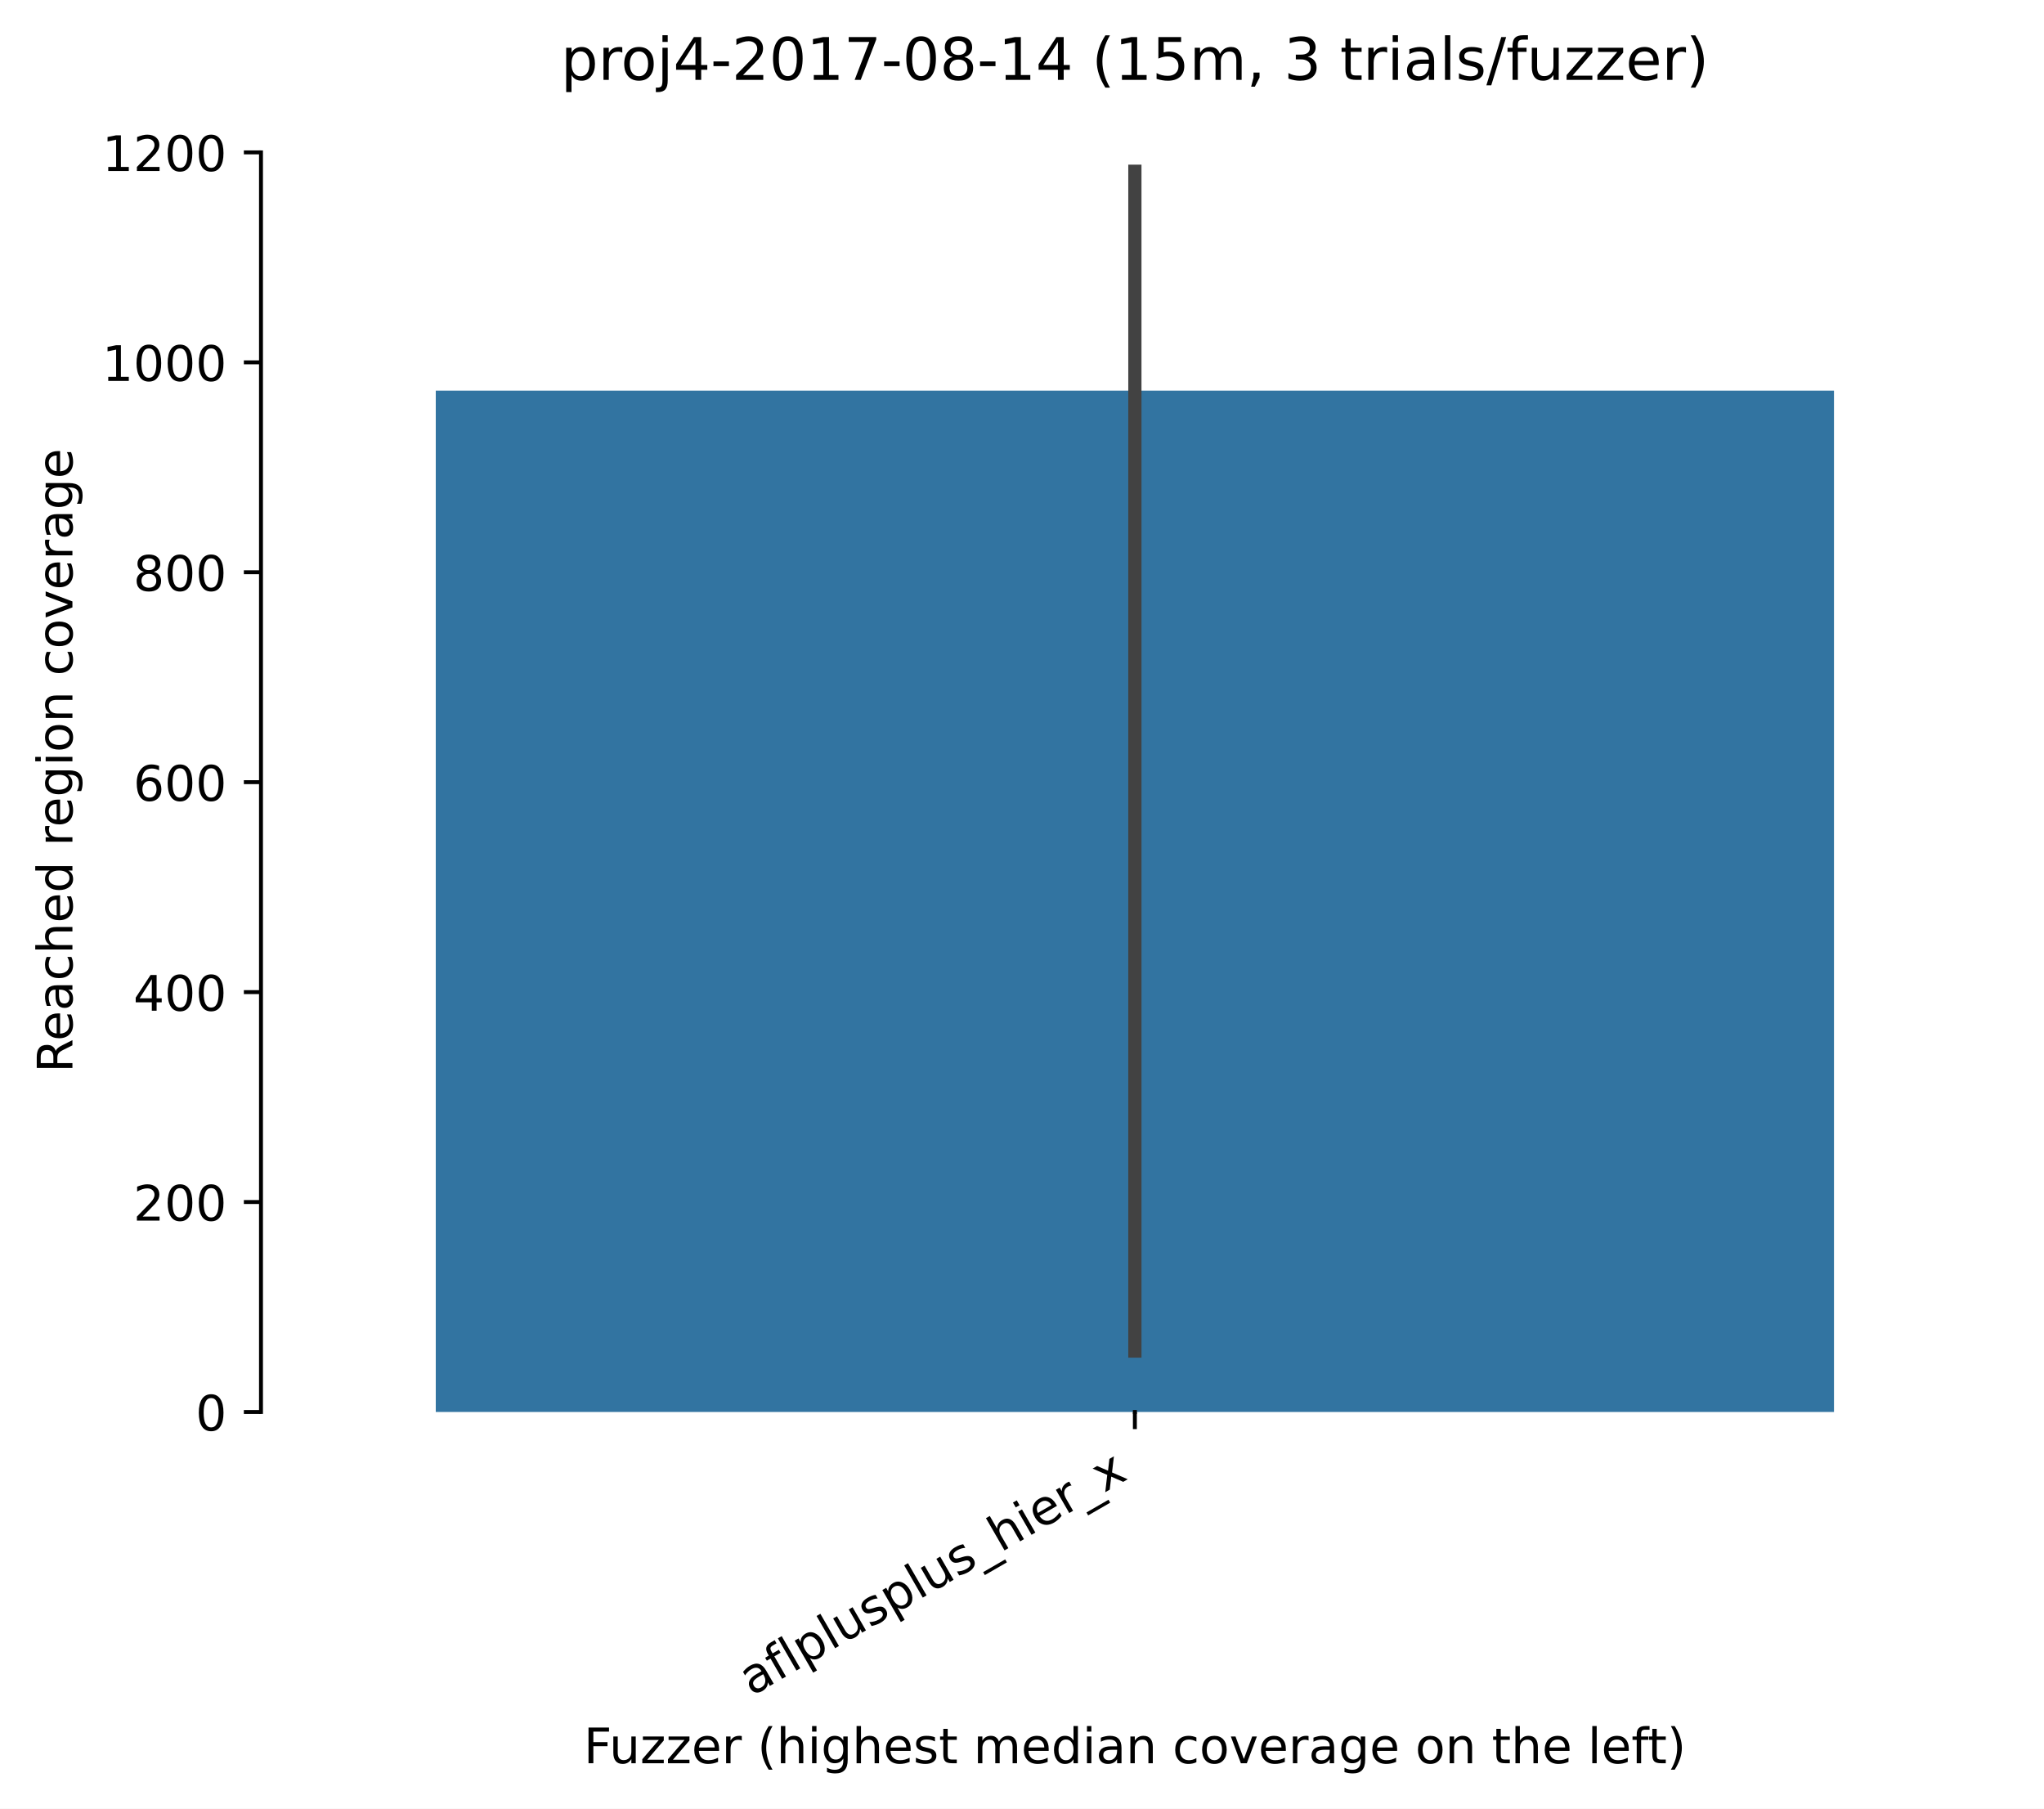
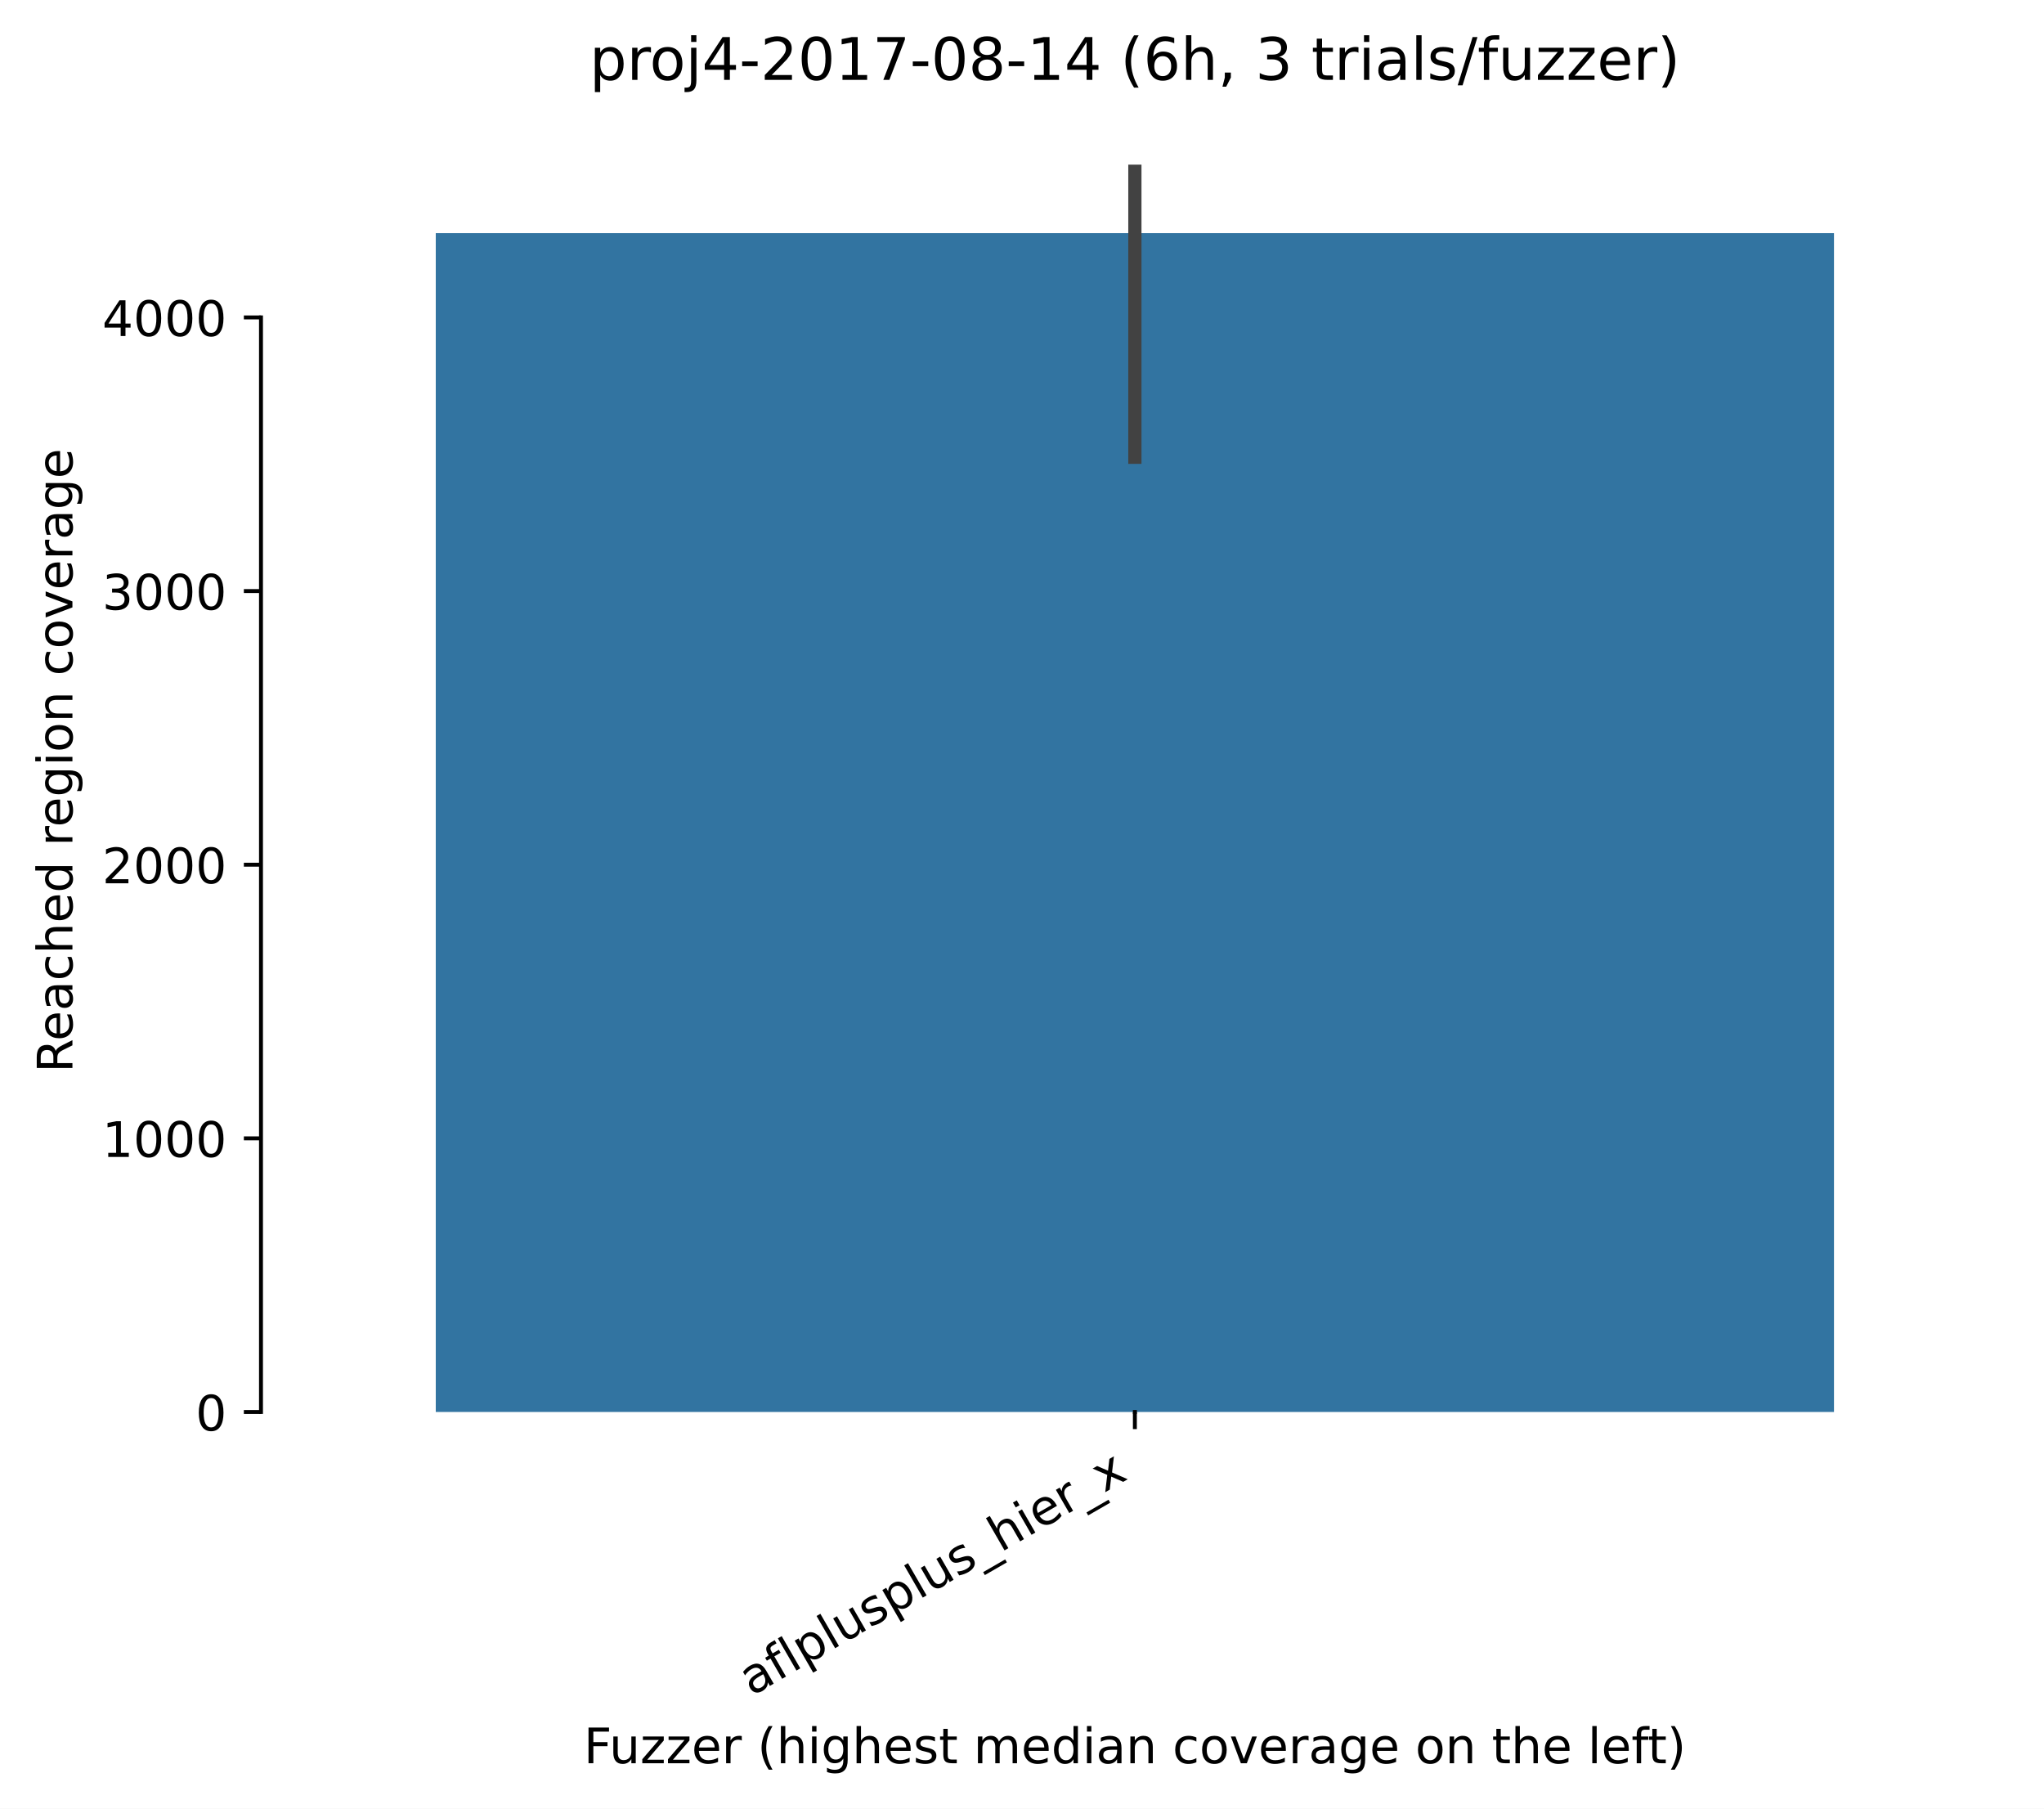
<svg xmlns="http://www.w3.org/2000/svg" xmlns:xlink="http://www.w3.org/1999/xlink" height="369.467pt" version="1.1" viewBox="0 0 417.648 369.467" width="417.648pt">
  <defs>
    <style type="text/css">*{stroke-linecap:butt;stroke-linejoin:round;}</style>
  </defs>
  <g id="figure_1">
    <g id="patch_1">
      <path d="M 0 369.467  L 417.648 369.467  L 417.648 0  L 0 0  z " style="fill:#ffffff;" />
    </g>
    <g id="axes_1">
      <g id="patch_2">
        <path d="M 53.328 288.43  L 410.448 288.43  L 410.448 22.318  L 53.328 22.318  z " style="fill:#ffffff;" />
      </g>
      <g id="patch_3">
-         <path clip-path="url(#p0c197c6c59)" d="M 89.04 288.43  L 374.736 288.43  L 374.736 79.803  L 89.04 79.803  z " style="fill:#3274a1;" />
+         <path clip-path="url(#p680a56596a)" d="M 89.04 288.43  L 374.736 288.43  L 374.736 47.623  L 89.04 47.623  z " style="fill:#3274a1;" />
      </g>
      <g id="matplotlib.axis_1">
        <g id="xtick_1">
          <g id="line2d_1">
            <defs>
-               <path d="M 0 0  L 0 3.5  " id="mdf5ddf793a" style="stroke:#000000;stroke-width:0.8;" />
+               <path d="M 0 0  L 0 3.5  " id="m0054742bd0" style="stroke:#000000;stroke-width:0.8;" />
            </defs>
            <g>
-               <use style="stroke:#000000;stroke-width:0.8;" x="231.888" xlink:href="#mdf5ddf793a" y="288.43" />
+               <use style="stroke:#000000;stroke-width:0.8;" x="231.888" xlink:href="#m0054742bd0" y="288.43" />
            </g>
          </g>
          <g id="text_1">
            <g transform="translate(153.5707 346.5465)rotate(-30)scale(0.1 -0.1)">
              <defs>
                <path d="M 34.281 27.484  Q 23.391 27.484 19.188 25  Q 14.984 22.516 14.984 16.5  Q 14.984 11.719 18.141 8.906  Q 21.297 6.109 26.703 6.109  Q 34.188 6.109 38.703 11.406  Q 43.219 16.703 43.219 25.484  L 43.219 27.484  z M 52.203 31.203  L 52.203 0  L 43.219 0  L 43.219 8.297  Q 40.141 3.328 35.547 0.953  Q 30.953 -1.422 24.312 -1.422  Q 15.922 -1.422 10.953 3.297  Q 6 8.016 6 15.922  Q 6 25.141 12.172 29.828  Q 18.359 34.516 30.609 34.516  L 43.219 34.516  L 43.219 35.406  Q 43.219 41.609 39.141 45  Q 35.062 48.391 27.688 48.391  Q 23 48.391 18.547 47.266  Q 14.109 46.141 10.016 43.891  L 10.016 52.203  Q 14.938 54.109 19.578 55.047  Q 24.219 56 28.609 56  Q 40.484 56 46.344 49.844  Q 52.203 43.703 52.203 31.203  z " id="DejaVuSans-97" />
                <path d="M 37.109 75.984  L 37.109 68.5  L 28.516 68.5  Q 23.688 68.5 21.797 66.547  Q 19.922 64.594 19.922 59.516  L 19.922 54.688  L 34.719 54.688  L 34.719 47.703  L 19.922 47.703  L 19.922 0  L 10.891 0  L 10.891 47.703  L 2.297 47.703  L 2.297 54.688  L 10.891 54.688  L 10.891 58.5  Q 10.891 67.625 15.141 71.797  Q 19.391 75.984 28.609 75.984  z " id="DejaVuSans-102" />
                <path d="M 9.422 75.984  L 18.406 75.984  L 18.406 0  L 9.422 0  z " id="DejaVuSans-108" />
                <path d="M 18.109 8.203  L 18.109 -20.797  L 9.078 -20.797  L 9.078 54.688  L 18.109 54.688  L 18.109 46.391  Q 20.953 51.266 25.266 53.625  Q 29.594 56 35.594 56  Q 45.562 56 51.781 48.094  Q 58.016 40.188 58.016 27.297  Q 58.016 14.406 51.781 6.484  Q 45.562 -1.422 35.594 -1.422  Q 29.594 -1.422 25.266 0.953  Q 20.953 3.328 18.109 8.203  z M 48.688 27.297  Q 48.688 37.203 44.609 42.844  Q 40.531 48.484 33.406 48.484  Q 26.266 48.484 22.188 42.844  Q 18.109 37.203 18.109 27.297  Q 18.109 17.391 22.188 11.75  Q 26.266 6.109 33.406 6.109  Q 40.531 6.109 44.609 11.75  Q 48.688 17.391 48.688 27.297  z " id="DejaVuSans-112" />
                <path d="M 8.5 21.578  L 8.5 54.688  L 17.484 54.688  L 17.484 21.922  Q 17.484 14.156 20.5 10.266  Q 23.531 6.391 29.594 6.391  Q 36.859 6.391 41.078 11.031  Q 45.312 15.672 45.312 23.688  L 45.312 54.688  L 54.297 54.688  L 54.297 0  L 45.312 0  L 45.312 8.406  Q 42.047 3.422 37.719 1  Q 33.406 -1.422 27.688 -1.422  Q 18.266 -1.422 13.375 4.438  Q 8.5 10.297 8.5 21.578  z M 31.109 56  z " id="DejaVuSans-117" />
                <path d="M 44.281 53.078  L 44.281 44.578  Q 40.484 46.531 36.375 47.5  Q 32.281 48.484 27.875 48.484  Q 21.188 48.484 17.844 46.438  Q 14.5 44.391 14.5 40.281  Q 14.5 37.156 16.891 35.375  Q 19.281 33.594 26.516 31.984  L 29.594 31.297  Q 39.156 29.25 43.188 25.516  Q 47.219 21.781 47.219 15.094  Q 47.219 7.469 41.188 3.016  Q 35.156 -1.422 24.609 -1.422  Q 20.219 -1.422 15.453 -0.562  Q 10.688 0.297 5.422 2  L 5.422 11.281  Q 10.406 8.688 15.234 7.391  Q 20.062 6.109 24.812 6.109  Q 31.156 6.109 34.562 8.281  Q 37.984 10.453 37.984 14.406  Q 37.984 18.062 35.516 20.016  Q 33.062 21.969 24.703 23.781  L 21.578 24.516  Q 13.234 26.266 9.516 29.906  Q 5.812 33.547 5.812 39.891  Q 5.812 47.609 11.281 51.797  Q 16.75 56 26.812 56  Q 31.781 56 36.172 55.266  Q 40.578 54.547 44.281 53.078  z " id="DejaVuSans-115" />
                <path d="M 50.984 -16.609  L 50.984 -23.578  L -0.984 -23.578  L -0.984 -16.609  z " id="DejaVuSans-95" />
                <path d="M 54.891 33.016  L 54.891 0  L 45.906 0  L 45.906 32.719  Q 45.906 40.484 42.875 44.328  Q 39.844 48.188 33.797 48.188  Q 26.516 48.188 22.312 43.547  Q 18.109 38.922 18.109 30.906  L 18.109 0  L 9.078 0  L 9.078 75.984  L 18.109 75.984  L 18.109 46.188  Q 21.344 51.125 25.703 53.562  Q 30.078 56 35.797 56  Q 45.219 56 50.047 50.172  Q 54.891 44.344 54.891 33.016  z " id="DejaVuSans-104" />
                <path d="M 9.422 54.688  L 18.406 54.688  L 18.406 0  L 9.422 0  z M 9.422 75.984  L 18.406 75.984  L 18.406 64.594  L 9.422 64.594  z " id="DejaVuSans-105" />
                <path d="M 56.203 29.594  L 56.203 25.203  L 14.891 25.203  Q 15.484 15.922 20.484 11.062  Q 25.484 6.203 34.422 6.203  Q 39.594 6.203 44.453 7.469  Q 49.312 8.734 54.109 11.281  L 54.109 2.781  Q 49.266 0.734 44.188 -0.344  Q 39.109 -1.422 33.891 -1.422  Q 20.797 -1.422 13.156 6.188  Q 5.516 13.812 5.516 26.812  Q 5.516 40.234 12.766 48.109  Q 20.016 56 32.328 56  Q 43.359 56 49.781 48.891  Q 56.203 41.797 56.203 29.594  z M 47.219 32.234  Q 47.125 39.594 43.094 43.984  Q 39.062 48.391 32.422 48.391  Q 24.906 48.391 20.391 44.141  Q 15.875 39.891 15.188 32.172  z " id="DejaVuSans-101" />
                <path d="M 41.109 46.297  Q 39.594 47.172 37.812 47.578  Q 36.031 48 33.891 48  Q 26.266 48 22.188 43.047  Q 18.109 38.094 18.109 28.812  L 18.109 0  L 9.078 0  L 9.078 54.688  L 18.109 54.688  L 18.109 46.188  Q 20.953 51.172 25.484 53.578  Q 30.031 56 36.531 56  Q 37.453 56 38.578 55.875  Q 39.703 55.766 41.062 55.516  z " id="DejaVuSans-114" />
                <path d="M 54.891 54.688  L 35.109 28.078  L 55.906 0  L 45.312 0  L 29.391 21.484  L 13.484 0  L 2.875 0  L 24.125 28.609  L 4.688 54.688  L 15.281 54.688  L 29.781 35.203  L 44.281 54.688  z " id="DejaVuSans-120" />
              </defs>
              <use xlink:href="#DejaVuSans-97" />
              <use x="61.279" xlink:href="#DejaVuSans-102" />
              <use x="96.484" xlink:href="#DejaVuSans-108" />
              <use x="124.268" xlink:href="#DejaVuSans-112" />
              <use x="187.744" xlink:href="#DejaVuSans-108" />
              <use x="215.527" xlink:href="#DejaVuSans-117" />
              <use x="278.906" xlink:href="#DejaVuSans-115" />
              <use x="331.006" xlink:href="#DejaVuSans-112" />
              <use x="394.482" xlink:href="#DejaVuSans-108" />
              <use x="422.266" xlink:href="#DejaVuSans-117" />
              <use x="485.645" xlink:href="#DejaVuSans-115" />
              <use x="537.744" xlink:href="#DejaVuSans-95" />
              <use x="587.744" xlink:href="#DejaVuSans-104" />
              <use x="651.123" xlink:href="#DejaVuSans-105" />
              <use x="678.906" xlink:href="#DejaVuSans-101" />
              <use x="740.43" xlink:href="#DejaVuSans-114" />
              <use x="781.543" xlink:href="#DejaVuSans-95" />
              <use x="831.543" xlink:href="#DejaVuSans-120" />
            </g>
          </g>
        </g>
        <g id="text_2">
          <g transform="translate(119.2702 360.1869)scale(0.1 -0.1)">
            <defs>
              <path d="M 9.812 72.906  L 51.703 72.906  L 51.703 64.594  L 19.672 64.594  L 19.672 43.109  L 48.578 43.109  L 48.578 34.812  L 19.672 34.812  L 19.672 0  L 9.812 0  z " id="DejaVuSans-70" />
              <path d="M 5.516 54.688  L 48.188 54.688  L 48.188 46.484  L 14.406 7.172  L 48.188 7.172  L 48.188 0  L 4.297 0  L 4.297 8.203  L 38.094 47.516  L 5.516 47.516  z " id="DejaVuSans-122" />
              <path id="DejaVuSans-32" />
              <path d="M 31 75.875  Q 24.469 64.656 21.281 53.656  Q 18.109 42.672 18.109 31.391  Q 18.109 20.125 21.312 9.062  Q 24.516 -2 31 -13.188  L 23.188 -13.188  Q 15.875 -1.703 12.234 9.375  Q 8.594 20.453 8.594 31.391  Q 8.594 42.281 12.203 53.312  Q 15.828 64.359 23.188 75.875  z " id="DejaVuSans-40" />
              <path d="M 45.406 27.984  Q 45.406 37.75 41.375 43.109  Q 37.359 48.484 30.078 48.484  Q 22.859 48.484 18.828 43.109  Q 14.797 37.75 14.797 27.984  Q 14.797 18.266 18.828 12.891  Q 22.859 7.516 30.078 7.516  Q 37.359 7.516 41.375 12.891  Q 45.406 18.266 45.406 27.984  z M 54.391 6.781  Q 54.391 -7.172 48.188 -13.984  Q 42 -20.797 29.203 -20.797  Q 24.469 -20.797 20.266 -20.094  Q 16.062 -19.391 12.109 -17.922  L 12.109 -9.188  Q 16.062 -11.328 19.922 -12.344  Q 23.781 -13.375 27.781 -13.375  Q 36.625 -13.375 41.016 -8.766  Q 45.406 -4.156 45.406 5.172  L 45.406 9.625  Q 42.625 4.781 38.281 2.391  Q 33.938 0 27.875 0  Q 17.828 0 11.672 7.656  Q 5.516 15.328 5.516 27.984  Q 5.516 40.672 11.672 48.328  Q 17.828 56 27.875 56  Q 33.938 56 38.281 53.609  Q 42.625 51.219 45.406 46.391  L 45.406 54.688  L 54.391 54.688  z " id="DejaVuSans-103" />
              <path d="M 18.312 70.219  L 18.312 54.688  L 36.812 54.688  L 36.812 47.703  L 18.312 47.703  L 18.312 18.016  Q 18.312 11.328 20.141 9.422  Q 21.969 7.516 27.594 7.516  L 36.812 7.516  L 36.812 0  L 27.594 0  Q 17.188 0 13.234 3.875  Q 9.281 7.766 9.281 18.016  L 9.281 47.703  L 2.688 47.703  L 2.688 54.688  L 9.281 54.688  L 9.281 70.219  z " id="DejaVuSans-116" />
              <path d="M 52 44.188  Q 55.375 50.25 60.062 53.125  Q 64.75 56 71.094 56  Q 79.641 56 84.281 50.016  Q 88.922 44.047 88.922 33.016  L 88.922 0  L 79.891 0  L 79.891 32.719  Q 79.891 40.578 77.094 44.375  Q 74.312 48.188 68.609 48.188  Q 61.625 48.188 57.562 43.547  Q 53.516 38.922 53.516 30.906  L 53.516 0  L 44.484 0  L 44.484 32.719  Q 44.484 40.625 41.703 44.406  Q 38.922 48.188 33.109 48.188  Q 26.219 48.188 22.156 43.531  Q 18.109 38.875 18.109 30.906  L 18.109 0  L 9.078 0  L 9.078 54.688  L 18.109 54.688  L 18.109 46.188  Q 21.188 51.219 25.484 53.609  Q 29.781 56 35.688 56  Q 41.656 56 45.828 52.969  Q 50 49.953 52 44.188  z " id="DejaVuSans-109" />
              <path d="M 45.406 46.391  L 45.406 75.984  L 54.391 75.984  L 54.391 0  L 45.406 0  L 45.406 8.203  Q 42.578 3.328 38.25 0.953  Q 33.938 -1.422 27.875 -1.422  Q 17.969 -1.422 11.734 6.484  Q 5.516 14.406 5.516 27.297  Q 5.516 40.188 11.734 48.094  Q 17.969 56 27.875 56  Q 33.938 56 38.25 53.625  Q 42.578 51.266 45.406 46.391  z M 14.797 27.297  Q 14.797 17.391 18.875 11.75  Q 22.953 6.109 30.078 6.109  Q 37.203 6.109 41.297 11.75  Q 45.406 17.391 45.406 27.297  Q 45.406 37.203 41.297 42.844  Q 37.203 48.484 30.078 48.484  Q 22.953 48.484 18.875 42.844  Q 14.797 37.203 14.797 27.297  z " id="DejaVuSans-100" />
              <path d="M 54.891 33.016  L 54.891 0  L 45.906 0  L 45.906 32.719  Q 45.906 40.484 42.875 44.328  Q 39.844 48.188 33.797 48.188  Q 26.516 48.188 22.312 43.547  Q 18.109 38.922 18.109 30.906  L 18.109 0  L 9.078 0  L 9.078 54.688  L 18.109 54.688  L 18.109 46.188  Q 21.344 51.125 25.703 53.562  Q 30.078 56 35.797 56  Q 45.219 56 50.047 50.172  Q 54.891 44.344 54.891 33.016  z " id="DejaVuSans-110" />
              <path d="M 48.781 52.594  L 48.781 44.188  Q 44.969 46.297 41.141 47.344  Q 37.312 48.391 33.406 48.391  Q 24.656 48.391 19.812 42.844  Q 14.984 37.312 14.984 27.297  Q 14.984 17.281 19.812 11.734  Q 24.656 6.203 33.406 6.203  Q 37.312 6.203 41.141 7.25  Q 44.969 8.297 48.781 10.406  L 48.781 2.094  Q 45.016 0.344 40.984 -0.531  Q 36.969 -1.422 32.422 -1.422  Q 20.062 -1.422 12.781 6.344  Q 5.516 14.109 5.516 27.297  Q 5.516 40.672 12.859 48.328  Q 20.219 56 33.016 56  Q 37.156 56 41.109 55.141  Q 45.062 54.297 48.781 52.594  z " id="DejaVuSans-99" />
              <path d="M 30.609 48.391  Q 23.391 48.391 19.188 42.75  Q 14.984 37.109 14.984 27.297  Q 14.984 17.484 19.156 11.844  Q 23.344 6.203 30.609 6.203  Q 37.797 6.203 41.984 11.859  Q 46.188 17.531 46.188 27.297  Q 46.188 37.016 41.984 42.703  Q 37.797 48.391 30.609 48.391  z M 30.609 56  Q 42.328 56 49.016 48.375  Q 55.719 40.766 55.719 27.297  Q 55.719 13.875 49.016 6.219  Q 42.328 -1.422 30.609 -1.422  Q 18.844 -1.422 12.172 6.219  Q 5.516 13.875 5.516 27.297  Q 5.516 40.766 12.172 48.375  Q 18.844 56 30.609 56  z " id="DejaVuSans-111" />
              <path d="M 2.984 54.688  L 12.5 54.688  L 29.594 8.797  L 46.688 54.688  L 56.203 54.688  L 35.688 0  L 23.484 0  z " id="DejaVuSans-118" />
              <path d="M 8.016 75.875  L 15.828 75.875  Q 23.141 64.359 26.781 53.312  Q 30.422 42.281 30.422 31.391  Q 30.422 20.453 26.781 9.375  Q 23.141 -1.703 15.828 -13.188  L 8.016 -13.188  Q 14.5 -2 17.703 9.062  Q 20.906 20.125 20.906 31.391  Q 20.906 42.672 17.703 53.656  Q 14.5 64.656 8.016 75.875  z " id="DejaVuSans-41" />
            </defs>
            <use xlink:href="#DejaVuSans-70" />
            <use x="52.02" xlink:href="#DejaVuSans-117" />
            <use x="115.398" xlink:href="#DejaVuSans-122" />
            <use x="167.889" xlink:href="#DejaVuSans-122" />
            <use x="220.379" xlink:href="#DejaVuSans-101" />
            <use x="281.902" xlink:href="#DejaVuSans-114" />
            <use x="323.016" xlink:href="#DejaVuSans-32" />
            <use x="354.803" xlink:href="#DejaVuSans-40" />
            <use x="393.816" xlink:href="#DejaVuSans-104" />
            <use x="457.195" xlink:href="#DejaVuSans-105" />
            <use x="484.979" xlink:href="#DejaVuSans-103" />
            <use x="548.455" xlink:href="#DejaVuSans-104" />
            <use x="611.834" xlink:href="#DejaVuSans-101" />
            <use x="673.357" xlink:href="#DejaVuSans-115" />
            <use x="725.457" xlink:href="#DejaVuSans-116" />
            <use x="764.666" xlink:href="#DejaVuSans-32" />
            <use x="796.453" xlink:href="#DejaVuSans-109" />
            <use x="893.865" xlink:href="#DejaVuSans-101" />
            <use x="955.389" xlink:href="#DejaVuSans-100" />
            <use x="1018.865" xlink:href="#DejaVuSans-105" />
            <use x="1046.648" xlink:href="#DejaVuSans-97" />
            <use x="1107.928" xlink:href="#DejaVuSans-110" />
            <use x="1171.307" xlink:href="#DejaVuSans-32" />
            <use x="1203.094" xlink:href="#DejaVuSans-99" />
            <use x="1258.074" xlink:href="#DejaVuSans-111" />
            <use x="1319.256" xlink:href="#DejaVuSans-118" />
            <use x="1378.436" xlink:href="#DejaVuSans-101" />
            <use x="1439.959" xlink:href="#DejaVuSans-114" />
            <use x="1481.072" xlink:href="#DejaVuSans-97" />
            <use x="1542.352" xlink:href="#DejaVuSans-103" />
            <use x="1605.828" xlink:href="#DejaVuSans-101" />
            <use x="1667.352" xlink:href="#DejaVuSans-32" />
            <use x="1699.139" xlink:href="#DejaVuSans-111" />
            <use x="1760.32" xlink:href="#DejaVuSans-110" />
            <use x="1823.699" xlink:href="#DejaVuSans-32" />
            <use x="1855.486" xlink:href="#DejaVuSans-116" />
            <use x="1894.695" xlink:href="#DejaVuSans-104" />
            <use x="1958.074" xlink:href="#DejaVuSans-101" />
            <use x="2019.598" xlink:href="#DejaVuSans-32" />
            <use x="2051.385" xlink:href="#DejaVuSans-108" />
            <use x="2079.168" xlink:href="#DejaVuSans-101" />
            <use x="2140.691" xlink:href="#DejaVuSans-102" />
            <use x="2174.146" xlink:href="#DejaVuSans-116" />
            <use x="2213.355" xlink:href="#DejaVuSans-41" />
          </g>
        </g>
      </g>
      <g id="matplotlib.axis_2">
        <g id="ytick_1">
          <g id="line2d_2">
            <defs>
-               <path d="M 0 0  L -3.5 0  " id="m8a3fe05060" style="stroke:#000000;stroke-width:0.8;" />
+               <path d="M 0 0  L -3.5 0  " id="m31c288d924" style="stroke:#000000;stroke-width:0.8;" />
            </defs>
            <g>
-               <use style="stroke:#000000;stroke-width:0.8;" x="53.328" xlink:href="#m8a3fe05060" y="288.43" />
+               <use style="stroke:#000000;stroke-width:0.8;" x="53.328" xlink:href="#m31c288d924" y="288.43" />
            </g>
          </g>
          <g id="text_3">
            <g transform="translate(39.96563 292.2293)scale(0.1 -0.1)">
              <defs>
                <path d="M 31.781 66.406  Q 24.172 66.406 20.328 58.906  Q 16.5 51.422 16.5 36.375  Q 16.5 21.391 20.328 13.891  Q 24.172 6.391 31.781 6.391  Q 39.453 6.391 43.281 13.891  Q 47.125 21.391 47.125 36.375  Q 47.125 51.422 43.281 58.906  Q 39.453 66.406 31.781 66.406  z M 31.781 74.219  Q 44.047 74.219 50.516 64.516  Q 56.984 54.828 56.984 36.375  Q 56.984 17.969 50.516 8.266  Q 44.047 -1.422 31.781 -1.422  Q 19.531 -1.422 13.062 8.266  Q 6.594 17.969 6.594 36.375  Q 6.594 54.828 13.062 64.516  Q 19.531 74.219 31.781 74.219  z " id="DejaVuSans-48" />
              </defs>
              <use xlink:href="#DejaVuSans-48" />
            </g>
          </g>
        </g>
        <g id="ytick_2">
          <g id="line2d_3">
            <g>
-               <use style="stroke:#000000;stroke-width:0.8;" x="53.328" xlink:href="#m8a3fe05060" y="245.547" />
+               <use style="stroke:#000000;stroke-width:0.8;" x="53.328" xlink:href="#m31c288d924" y="232.532" />
            </g>
          </g>
          <g id="text_4">
-             <g transform="translate(27.24063 249.3461)scale(0.1 -0.1)">
-               <defs>
-                 <path d="M 19.188 8.297  L 53.609 8.297  L 53.609 0  L 7.328 0  L 7.328 8.297  Q 12.938 14.109 22.625 23.891  Q 32.328 33.688 34.812 36.531  Q 39.547 41.844 41.422 45.531  Q 43.312 49.219 43.312 52.781  Q 43.312 58.594 39.234 62.25  Q 35.156 65.922 28.609 65.922  Q 23.969 65.922 18.812 64.312  Q 13.672 62.703 7.812 59.422  L 7.812 69.391  Q 13.766 71.781 18.938 73  Q 24.125 74.219 28.422 74.219  Q 39.75 74.219 46.484 68.547  Q 53.219 62.891 53.219 53.422  Q 53.219 48.922 51.531 44.891  Q 49.859 40.875 45.406 35.406  Q 44.188 33.984 37.641 27.219  Q 31.109 20.453 19.188 8.297  z " id="DejaVuSans-50" />
-               </defs>
-               <use xlink:href="#DejaVuSans-50" />
-               <use x="63.623" xlink:href="#DejaVuSans-48" />
-               <use x="127.246" xlink:href="#DejaVuSans-48" />
-             </g>
-           </g>
-         </g>
-         <g id="ytick_3">
-           <g id="line2d_4">
-             <g>
-               <use style="stroke:#000000;stroke-width:0.8;" x="53.328" xlink:href="#m8a3fe05060" y="202.664" />
-             </g>
-           </g>
-           <g id="text_5">
-             <g transform="translate(27.24063 206.4628)scale(0.1 -0.1)">
-               <defs>
-                 <path d="M 37.797 64.312  L 12.891 25.391  L 37.797 25.391  z M 35.203 72.906  L 47.609 72.906  L 47.609 25.391  L 58.016 25.391  L 58.016 17.188  L 47.609 17.188  L 47.609 0  L 37.797 0  L 37.797 17.188  L 4.891 17.188  L 4.891 26.703  z " id="DejaVuSans-52" />
-               </defs>
-               <use xlink:href="#DejaVuSans-52" />
-               <use x="63.623" xlink:href="#DejaVuSans-48" />
-               <use x="127.246" xlink:href="#DejaVuSans-48" />
-             </g>
-           </g>
-         </g>
-         <g id="ytick_4">
-           <g id="line2d_5">
-             <g>
-               <use style="stroke:#000000;stroke-width:0.8;" x="53.328" xlink:href="#m8a3fe05060" y="159.78" />
-             </g>
-           </g>
-           <g id="text_6">
-             <g transform="translate(27.24063 163.5796)scale(0.1 -0.1)">
-               <defs>
-                 <path d="M 33.016 40.375  Q 26.375 40.375 22.484 35.828  Q 18.609 31.297 18.609 23.391  Q 18.609 15.531 22.484 10.953  Q 26.375 6.391 33.016 6.391  Q 39.656 6.391 43.531 10.953  Q 47.406 15.531 47.406 23.391  Q 47.406 31.297 43.531 35.828  Q 39.656 40.375 33.016 40.375  z M 52.594 71.297  L 52.594 62.312  Q 48.875 64.062 45.094 64.984  Q 41.312 65.922 37.594 65.922  Q 27.828 65.922 22.672 59.328  Q 17.531 52.734 16.797 39.406  Q 19.672 43.656 24.016 45.922  Q 28.375 48.188 33.594 48.188  Q 44.578 48.188 50.953 41.516  Q 57.328 34.859 57.328 23.391  Q 57.328 12.156 50.688 5.359  Q 44.047 -1.422 33.016 -1.422  Q 20.359 -1.422 13.672 8.266  Q 6.984 17.969 6.984 36.375  Q 6.984 53.656 15.188 63.938  Q 23.391 74.219 37.203 74.219  Q 40.922 74.219 44.703 73.484  Q 48.484 72.75 52.594 71.297  z " id="DejaVuSans-54" />
-               </defs>
-               <use xlink:href="#DejaVuSans-54" />
-               <use x="63.623" xlink:href="#DejaVuSans-48" />
-               <use x="127.246" xlink:href="#DejaVuSans-48" />
-             </g>
-           </g>
-         </g>
-         <g id="ytick_5">
-           <g id="line2d_6">
-             <g>
-               <use style="stroke:#000000;stroke-width:0.8;" x="53.328" xlink:href="#m8a3fe05060" y="116.897" />
-             </g>
-           </g>
-           <g id="text_7">
-             <g transform="translate(27.24063 120.6963)scale(0.1 -0.1)">
-               <defs>
-                 <path d="M 31.781 34.625  Q 24.75 34.625 20.719 30.859  Q 16.703 27.094 16.703 20.516  Q 16.703 13.922 20.719 10.156  Q 24.75 6.391 31.781 6.391  Q 38.812 6.391 42.859 10.172  Q 46.922 13.969 46.922 20.516  Q 46.922 27.094 42.891 30.859  Q 38.875 34.625 31.781 34.625  z M 21.922 38.812  Q 15.578 40.375 12.031 44.719  Q 8.5 49.078 8.5 55.328  Q 8.5 64.062 14.719 69.141  Q 20.953 74.219 31.781 74.219  Q 42.672 74.219 48.875 69.141  Q 55.078 64.062 55.078 55.328  Q 55.078 49.078 51.531 44.719  Q 48 40.375 41.703 38.812  Q 48.828 37.156 52.797 32.312  Q 56.781 27.484 56.781 20.516  Q 56.781 9.906 50.312 4.234  Q 43.844 -1.422 31.781 -1.422  Q 19.734 -1.422 13.25 4.234  Q 6.781 9.906 6.781 20.516  Q 6.781 27.484 10.781 32.312  Q 14.797 37.156 21.922 38.812  z M 18.312 54.391  Q 18.312 48.734 21.844 45.562  Q 25.391 42.391 31.781 42.391  Q 38.141 42.391 41.719 45.562  Q 45.312 48.734 45.312 54.391  Q 45.312 60.062 41.719 63.234  Q 38.141 66.406 31.781 66.406  Q 25.391 66.406 21.844 63.234  Q 18.312 60.062 18.312 54.391  z " id="DejaVuSans-56" />
-               </defs>
-               <use xlink:href="#DejaVuSans-56" />
-               <use x="63.623" xlink:href="#DejaVuSans-48" />
-               <use x="127.246" xlink:href="#DejaVuSans-48" />
-             </g>
-           </g>
-         </g>
-         <g id="ytick_6">
-           <g id="line2d_7">
-             <g>
-               <use style="stroke:#000000;stroke-width:0.8;" x="53.328" xlink:href="#m8a3fe05060" y="74.014" />
-             </g>
-           </g>
-           <g id="text_8">
-             <g transform="translate(20.87813 77.8131)scale(0.1 -0.1)">
+             <g transform="translate(20.87813 236.3317)scale(0.1 -0.1)">
              <defs>
                <path d="M 12.406 8.297  L 28.516 8.297  L 28.516 63.922  L 10.984 60.406  L 10.984 69.391  L 28.422 72.906  L 38.281 72.906  L 38.281 8.297  L 54.391 8.297  L 54.391 0  L 12.406 0  z " id="DejaVuSans-49" />
              </defs>
              <use xlink:href="#DejaVuSans-49" />
              <use x="63.623" xlink:href="#DejaVuSans-48" />
              <use x="127.246" xlink:href="#DejaVuSans-48" />
              <use x="190.869" xlink:href="#DejaVuSans-48" />
            </g>
          </g>
        </g>
-         <g id="ytick_7">
-           <g id="line2d_8">
-             <g>
-               <use style="stroke:#000000;stroke-width:0.8;" x="53.328" xlink:href="#m8a3fe05060" y="31.131" />
-             </g>
-           </g>
-           <g id="text_9">
-             <g transform="translate(20.87813 34.92985)scale(0.1 -0.1)">
-               <use xlink:href="#DejaVuSans-49" />
-               <use x="63.623" xlink:href="#DejaVuSans-50" />
+         <g id="ytick_3">
+           <g id="line2d_4">
+             <g>
+               <use style="stroke:#000000;stroke-width:0.8;" x="53.328" xlink:href="#m31c288d924" y="176.635" />
+             </g>
+           </g>
+           <g id="text_5">
+             <g transform="translate(20.87813 180.434)scale(0.1 -0.1)">
+               <defs>
+                 <path d="M 19.188 8.297  L 53.609 8.297  L 53.609 0  L 7.328 0  L 7.328 8.297  Q 12.938 14.109 22.625 23.891  Q 32.328 33.688 34.812 36.531  Q 39.547 41.844 41.422 45.531  Q 43.312 49.219 43.312 52.781  Q 43.312 58.594 39.234 62.25  Q 35.156 65.922 28.609 65.922  Q 23.969 65.922 18.812 64.312  Q 13.672 62.703 7.812 59.422  L 7.812 69.391  Q 13.766 71.781 18.938 73  Q 24.125 74.219 28.422 74.219  Q 39.75 74.219 46.484 68.547  Q 53.219 62.891 53.219 53.422  Q 53.219 48.922 51.531 44.891  Q 49.859 40.875 45.406 35.406  Q 44.188 33.984 37.641 27.219  Q 31.109 20.453 19.188 8.297  z " id="DejaVuSans-50" />
+               </defs>
+               <use xlink:href="#DejaVuSans-50" />
+               <use x="63.623" xlink:href="#DejaVuSans-48" />
              <use x="127.246" xlink:href="#DejaVuSans-48" />
              <use x="190.869" xlink:href="#DejaVuSans-48" />
            </g>
          </g>
        </g>
-         <g id="text_10">
+         <g id="ytick_4">
+           <g id="line2d_5">
+             <g>
+               <use style="stroke:#000000;stroke-width:0.8;" x="53.328" xlink:href="#m31c288d924" y="120.737" />
+             </g>
+           </g>
+           <g id="text_6">
+             <g transform="translate(20.87813 124.5364)scale(0.1 -0.1)">
+               <defs>
+                 <path d="M 40.578 39.312  Q 47.656 37.797 51.625 33  Q 55.609 28.219 55.609 21.188  Q 55.609 10.406 48.188 4.484  Q 40.766 -1.422 27.094 -1.422  Q 22.516 -1.422 17.656 -0.516  Q 12.797 0.391 7.625 2.203  L 7.625 11.719  Q 11.719 9.328 16.594 8.109  Q 21.484 6.891 26.812 6.891  Q 36.078 6.891 40.938 10.547  Q 45.797 14.203 45.797 21.188  Q 45.797 27.641 41.281 31.266  Q 36.766 34.906 28.719 34.906  L 20.219 34.906  L 20.219 43.016  L 29.109 43.016  Q 36.375 43.016 40.234 45.922  Q 44.094 48.828 44.094 54.297  Q 44.094 59.906 40.109 62.906  Q 36.141 65.922 28.719 65.922  Q 24.656 65.922 20.016 65.031  Q 15.375 64.156 9.812 62.312  L 9.812 71.094  Q 15.438 72.656 20.344 73.438  Q 25.25 74.219 29.594 74.219  Q 40.828 74.219 47.359 69.109  Q 53.906 64.016 53.906 55.328  Q 53.906 49.266 50.438 45.094  Q 46.969 40.922 40.578 39.312  z " id="DejaVuSans-51" />
+               </defs>
+               <use xlink:href="#DejaVuSans-51" />
+               <use x="63.623" xlink:href="#DejaVuSans-48" />
+               <use x="127.246" xlink:href="#DejaVuSans-48" />
+               <use x="190.869" xlink:href="#DejaVuSans-48" />
+             </g>
+           </g>
+         </g>
+         <g id="ytick_5">
+           <g id="line2d_6">
+             <g>
+               <use style="stroke:#000000;stroke-width:0.8;" x="53.328" xlink:href="#m31c288d924" y="64.839" />
+             </g>
+           </g>
+           <g id="text_7">
+             <g transform="translate(20.87813 68.63869)scale(0.1 -0.1)">
+               <defs>
+                 <path d="M 37.797 64.312  L 12.891 25.391  L 37.797 25.391  z M 35.203 72.906  L 47.609 72.906  L 47.609 25.391  L 58.016 25.391  L 58.016 17.188  L 47.609 17.188  L 47.609 0  L 37.797 0  L 37.797 17.188  L 4.891 17.188  L 4.891 26.703  z " id="DejaVuSans-52" />
+               </defs>
+               <use xlink:href="#DejaVuSans-52" />
+               <use x="63.623" xlink:href="#DejaVuSans-48" />
+               <use x="127.246" xlink:href="#DejaVuSans-48" />
+               <use x="190.869" xlink:href="#DejaVuSans-48" />
+             </g>
+           </g>
+         </g>
+         <g id="text_8">
          <g transform="translate(14.79844 219.1366)rotate(-90)scale(0.1 -0.1)">
            <defs>
              <path d="M 44.391 34.188  Q 47.562 33.109 50.562 29.594  Q 53.562 26.078 56.594 19.922  L 66.609 0  L 56 0  L 46.688 18.703  Q 43.062 26.031 39.672 28.422  Q 36.281 30.812 30.422 30.812  L 19.672 30.812  L 19.672 0  L 9.812 0  L 9.812 72.906  L 32.078 72.906  Q 44.578 72.906 50.734 67.672  Q 56.891 62.453 56.891 51.906  Q 56.891 45.016 53.688 40.469  Q 50.484 35.938 44.391 34.188  z M 19.672 64.797  L 19.672 38.922  L 32.078 38.922  Q 39.203 38.922 42.844 42.219  Q 46.484 45.516 46.484 51.906  Q 46.484 58.297 42.844 61.547  Q 39.203 64.797 32.078 64.797  z " id="DejaVuSans-82" />
            </defs>
            <use xlink:href="#DejaVuSans-82" />
            <use x="64.982" xlink:href="#DejaVuSans-101" />
            <use x="126.506" xlink:href="#DejaVuSans-97" />
            <use x="187.785" xlink:href="#DejaVuSans-99" />
            <use x="242.766" xlink:href="#DejaVuSans-104" />
            <use x="306.145" xlink:href="#DejaVuSans-101" />
            <use x="367.668" xlink:href="#DejaVuSans-100" />
            <use x="431.145" xlink:href="#DejaVuSans-32" />
            <use x="462.932" xlink:href="#DejaVuSans-114" />
            <use x="501.795" xlink:href="#DejaVuSans-101" />
            <use x="563.318" xlink:href="#DejaVuSans-103" />
            <use x="626.795" xlink:href="#DejaVuSans-105" />
            <use x="654.578" xlink:href="#DejaVuSans-111" />
            <use x="715.76" xlink:href="#DejaVuSans-110" />
            <use x="779.139" xlink:href="#DejaVuSans-32" />
            <use x="810.926" xlink:href="#DejaVuSans-99" />
            <use x="865.906" xlink:href="#DejaVuSans-111" />
            <use x="927.088" xlink:href="#DejaVuSans-118" />
            <use x="986.268" xlink:href="#DejaVuSans-101" />
            <use x="1047.791" xlink:href="#DejaVuSans-114" />
            <use x="1088.904" xlink:href="#DejaVuSans-97" />
            <use x="1150.184" xlink:href="#DejaVuSans-103" />
            <use x="1213.66" xlink:href="#DejaVuSans-101" />
          </g>
        </g>
      </g>
-       <g id="line2d_9">
-         <path clip-path="url(#p0c197c6c59)" d="M 231.888 275.994  L 231.888 34.99  " style="fill:none;stroke:#424242;stroke-linecap:square;stroke-width:2.7;" />
+       <g id="line2d_7">
+         <path clip-path="url(#p680a56596a)" d="M 231.888 93.403  L 231.888 34.99  " style="fill:none;stroke:#424242;stroke-linecap:square;stroke-width:2.7;" />
      </g>
      <g id="patch_4">
-         <path d="M 53.328 288.43  L 53.328 31.131  " style="fill:none;stroke:#000000;stroke-linecap:square;stroke-linejoin:miter;stroke-width:0.8;" />
+         <path d="M 53.328 288.43  L 53.328 64.839  " style="fill:none;stroke:#000000;stroke-linecap:square;stroke-linejoin:miter;stroke-width:0.8;" />
      </g>
      <g id="patch_5">
        <path d="M 231.888 288.43  L 231.888 288.43  " style="fill:none;stroke:#000000;stroke-linecap:square;stroke-linejoin:miter;stroke-width:0.8;" />
      </g>
-       <g id="text_11">
-         <g transform="translate(114.6041 16.31812)scale(0.12 -0.12)">
+       <g id="text_9">
+         <g transform="translate(120.4634 16.31812)scale(0.12 -0.12)">
          <defs>
            <path d="M 9.422 54.688  L 18.406 54.688  L 18.406 -0.984  Q 18.406 -11.422 14.422 -16.109  Q 10.453 -20.797 1.609 -20.797  L -1.812 -20.797  L -1.812 -13.188  L 0.594 -13.188  Q 5.719 -13.188 7.562 -10.812  Q 9.422 -8.453 9.422 -0.984  z M 9.422 75.984  L 18.406 75.984  L 18.406 64.594  L 9.422 64.594  z " id="DejaVuSans-106" />
            <path d="M 4.891 31.391  L 31.203 31.391  L 31.203 23.391  L 4.891 23.391  z " id="DejaVuSans-45" />
            <path d="M 8.203 72.906  L 55.078 72.906  L 55.078 68.703  L 28.609 0  L 18.312 0  L 43.219 64.594  L 8.203 64.594  z " id="DejaVuSans-55" />
-             <path d="M 10.797 72.906  L 49.516 72.906  L 49.516 64.594  L 19.828 64.594  L 19.828 46.734  Q 21.969 47.469 24.109 47.828  Q 26.266 48.188 28.422 48.188  Q 40.625 48.188 47.75 41.5  Q 54.891 34.812 54.891 23.391  Q 54.891 11.625 47.562 5.094  Q 40.234 -1.422 26.906 -1.422  Q 22.312 -1.422 17.547 -0.641  Q 12.797 0.141 7.719 1.703  L 7.719 11.625  Q 12.109 9.234 16.797 8.062  Q 21.484 6.891 26.703 6.891  Q 35.156 6.891 40.078 11.328  Q 45.016 15.766 45.016 23.391  Q 45.016 31 40.078 35.438  Q 35.156 39.891 26.703 39.891  Q 22.75 39.891 18.812 39.016  Q 14.891 38.141 10.797 36.281  z " id="DejaVuSans-53" />
+             <path d="M 31.781 34.625  Q 24.75 34.625 20.719 30.859  Q 16.703 27.094 16.703 20.516  Q 16.703 13.922 20.719 10.156  Q 24.75 6.391 31.781 6.391  Q 38.812 6.391 42.859 10.172  Q 46.922 13.969 46.922 20.516  Q 46.922 27.094 42.891 30.859  Q 38.875 34.625 31.781 34.625  z M 21.922 38.812  Q 15.578 40.375 12.031 44.719  Q 8.5 49.078 8.5 55.328  Q 8.5 64.062 14.719 69.141  Q 20.953 74.219 31.781 74.219  Q 42.672 74.219 48.875 69.141  Q 55.078 64.062 55.078 55.328  Q 55.078 49.078 51.531 44.719  Q 48 40.375 41.703 38.812  Q 48.828 37.156 52.797 32.312  Q 56.781 27.484 56.781 20.516  Q 56.781 9.906 50.312 4.234  Q 43.844 -1.422 31.781 -1.422  Q 19.734 -1.422 13.25 4.234  Q 6.781 9.906 6.781 20.516  Q 6.781 27.484 10.781 32.312  Q 14.797 37.156 21.922 38.812  z M 18.312 54.391  Q 18.312 48.734 21.844 45.562  Q 25.391 42.391 31.781 42.391  Q 38.141 42.391 41.719 45.562  Q 45.312 48.734 45.312 54.391  Q 45.312 60.062 41.719 63.234  Q 38.141 66.406 31.781 66.406  Q 25.391 66.406 21.844 63.234  Q 18.312 60.062 18.312 54.391  z " id="DejaVuSans-56" />
+             <path d="M 33.016 40.375  Q 26.375 40.375 22.484 35.828  Q 18.609 31.297 18.609 23.391  Q 18.609 15.531 22.484 10.953  Q 26.375 6.391 33.016 6.391  Q 39.656 6.391 43.531 10.953  Q 47.406 15.531 47.406 23.391  Q 47.406 31.297 43.531 35.828  Q 39.656 40.375 33.016 40.375  z M 52.594 71.297  L 52.594 62.312  Q 48.875 64.062 45.094 64.984  Q 41.312 65.922 37.594 65.922  Q 27.828 65.922 22.672 59.328  Q 17.531 52.734 16.797 39.406  Q 19.672 43.656 24.016 45.922  Q 28.375 48.188 33.594 48.188  Q 44.578 48.188 50.953 41.516  Q 57.328 34.859 57.328 23.391  Q 57.328 12.156 50.688 5.359  Q 44.047 -1.422 33.016 -1.422  Q 20.359 -1.422 13.672 8.266  Q 6.984 17.969 6.984 36.375  Q 6.984 53.656 15.188 63.938  Q 23.391 74.219 37.203 74.219  Q 40.922 74.219 44.703 73.484  Q 48.484 72.75 52.594 71.297  z " id="DejaVuSans-54" />
            <path d="M 11.719 12.406  L 22.016 12.406  L 22.016 4  L 14.016 -11.625  L 7.719 -11.625  L 11.719 4  z " id="DejaVuSans-44" />
-             <path d="M 40.578 39.312  Q 47.656 37.797 51.625 33  Q 55.609 28.219 55.609 21.188  Q 55.609 10.406 48.188 4.484  Q 40.766 -1.422 27.094 -1.422  Q 22.516 -1.422 17.656 -0.516  Q 12.797 0.391 7.625 2.203  L 7.625 11.719  Q 11.719 9.328 16.594 8.109  Q 21.484 6.891 26.812 6.891  Q 36.078 6.891 40.938 10.547  Q 45.797 14.203 45.797 21.188  Q 45.797 27.641 41.281 31.266  Q 36.766 34.906 28.719 34.906  L 20.219 34.906  L 20.219 43.016  L 29.109 43.016  Q 36.375 43.016 40.234 45.922  Q 44.094 48.828 44.094 54.297  Q 44.094 59.906 40.109 62.906  Q 36.141 65.922 28.719 65.922  Q 24.656 65.922 20.016 65.031  Q 15.375 64.156 9.812 62.312  L 9.812 71.094  Q 15.438 72.656 20.344 73.438  Q 25.25 74.219 29.594 74.219  Q 40.828 74.219 47.359 69.109  Q 53.906 64.016 53.906 55.328  Q 53.906 49.266 50.438 45.094  Q 46.969 40.922 40.578 39.312  z " id="DejaVuSans-51" />
            <path d="M 25.391 72.906  L 33.688 72.906  L 8.297 -9.281  L 0 -9.281  z " id="DejaVuSans-47" />
          </defs>
          <use xlink:href="#DejaVuSans-112" />
          <use x="63.477" xlink:href="#DejaVuSans-114" />
          <use x="102.34" xlink:href="#DejaVuSans-111" />
          <use x="163.521" xlink:href="#DejaVuSans-106" />
          <use x="191.305" xlink:href="#DejaVuSans-52" />
          <use x="254.928" xlink:href="#DejaVuSans-45" />
          <use x="291.012" xlink:href="#DejaVuSans-50" />
          <use x="354.635" xlink:href="#DejaVuSans-48" />
          <use x="418.258" xlink:href="#DejaVuSans-49" />
          <use x="481.881" xlink:href="#DejaVuSans-55" />
          <use x="545.504" xlink:href="#DejaVuSans-45" />
          <use x="581.588" xlink:href="#DejaVuSans-48" />
          <use x="645.211" xlink:href="#DejaVuSans-56" />
          <use x="708.834" xlink:href="#DejaVuSans-45" />
          <use x="744.918" xlink:href="#DejaVuSans-49" />
          <use x="808.541" xlink:href="#DejaVuSans-52" />
          <use x="872.164" xlink:href="#DejaVuSans-32" />
          <use x="903.951" xlink:href="#DejaVuSans-40" />
-           <use x="942.965" xlink:href="#DejaVuSans-49" />
-           <use x="1006.588" xlink:href="#DejaVuSans-53" />
-           <use x="1070.211" xlink:href="#DejaVuSans-109" />
-           <use x="1167.623" xlink:href="#DejaVuSans-44" />
-           <use x="1199.41" xlink:href="#DejaVuSans-32" />
-           <use x="1231.197" xlink:href="#DejaVuSans-51" />
-           <use x="1294.82" xlink:href="#DejaVuSans-32" />
-           <use x="1326.607" xlink:href="#DejaVuSans-116" />
-           <use x="1365.816" xlink:href="#DejaVuSans-114" />
-           <use x="1406.93" xlink:href="#DejaVuSans-105" />
-           <use x="1434.713" xlink:href="#DejaVuSans-97" />
-           <use x="1495.992" xlink:href="#DejaVuSans-108" />
-           <use x="1523.775" xlink:href="#DejaVuSans-115" />
-           <use x="1575.875" xlink:href="#DejaVuSans-47" />
-           <use x="1609.566" xlink:href="#DejaVuSans-102" />
-           <use x="1644.771" xlink:href="#DejaVuSans-117" />
-           <use x="1708.15" xlink:href="#DejaVuSans-122" />
-           <use x="1760.641" xlink:href="#DejaVuSans-122" />
-           <use x="1813.131" xlink:href="#DejaVuSans-101" />
-           <use x="1874.654" xlink:href="#DejaVuSans-114" />
-           <use x="1915.768" xlink:href="#DejaVuSans-41" />
+           <use x="942.965" xlink:href="#DejaVuSans-54" />
+           <use x="1006.588" xlink:href="#DejaVuSans-104" />
+           <use x="1069.967" xlink:href="#DejaVuSans-44" />
+           <use x="1101.754" xlink:href="#DejaVuSans-32" />
+           <use x="1133.541" xlink:href="#DejaVuSans-51" />
+           <use x="1197.164" xlink:href="#DejaVuSans-32" />
+           <use x="1228.951" xlink:href="#DejaVuSans-116" />
+           <use x="1268.16" xlink:href="#DejaVuSans-114" />
+           <use x="1309.273" xlink:href="#DejaVuSans-105" />
+           <use x="1337.057" xlink:href="#DejaVuSans-97" />
+           <use x="1398.336" xlink:href="#DejaVuSans-108" />
+           <use x="1426.119" xlink:href="#DejaVuSans-115" />
+           <use x="1478.219" xlink:href="#DejaVuSans-47" />
+           <use x="1511.91" xlink:href="#DejaVuSans-102" />
+           <use x="1547.115" xlink:href="#DejaVuSans-117" />
+           <use x="1610.494" xlink:href="#DejaVuSans-122" />
+           <use x="1662.984" xlink:href="#DejaVuSans-122" />
+           <use x="1715.475" xlink:href="#DejaVuSans-101" />
+           <use x="1776.998" xlink:href="#DejaVuSans-114" />
+           <use x="1818.111" xlink:href="#DejaVuSans-41" />
        </g>
      </g>
    </g>
  </g>
  <defs>
-     <clipPath id="p0c197c6c59">
+     <clipPath id="p680a56596a">
      <rect height="266.112" width="357.12" x="53.328" y="22.318" />
    </clipPath>
  </defs>
</svg>
